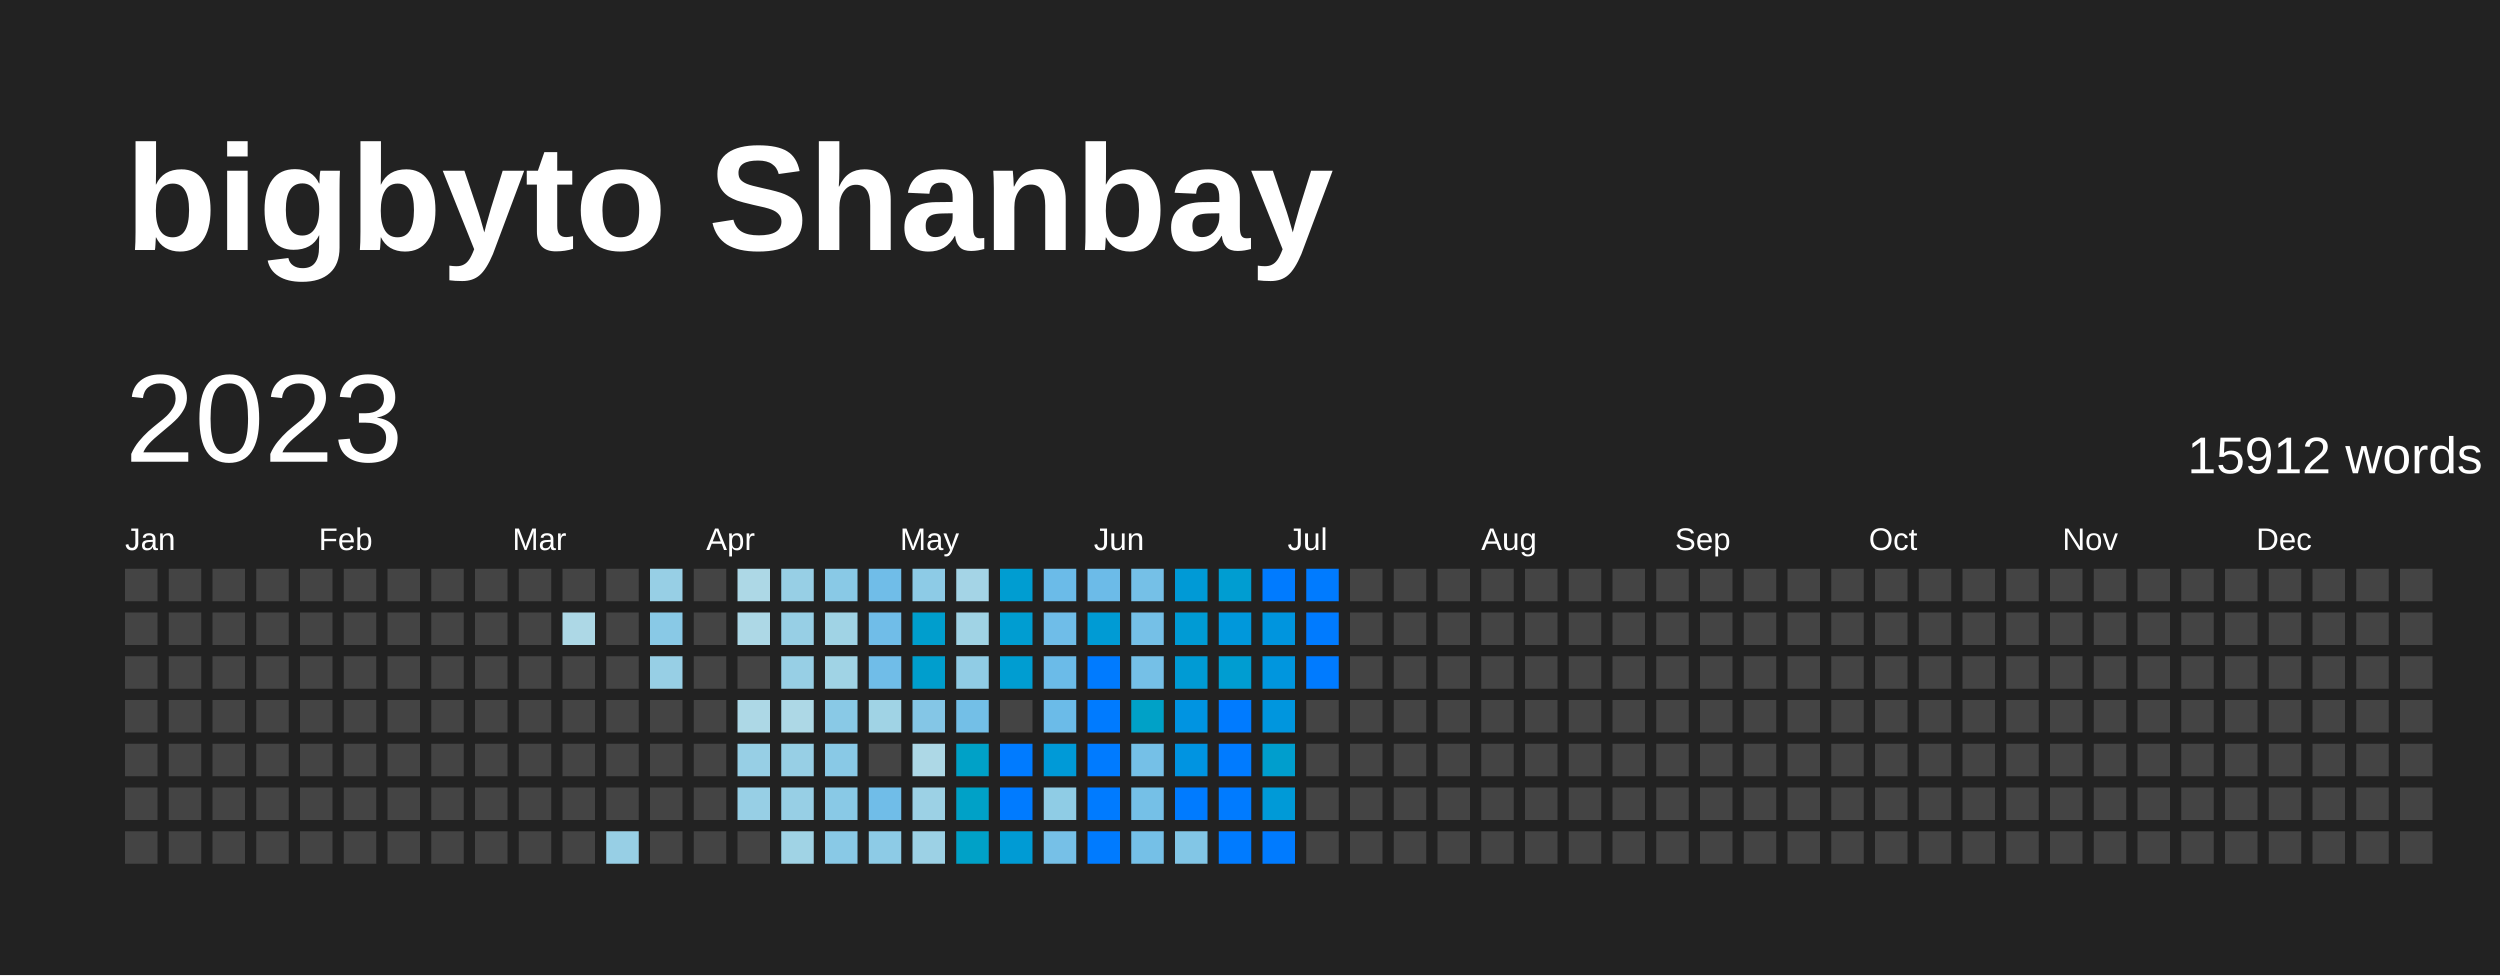
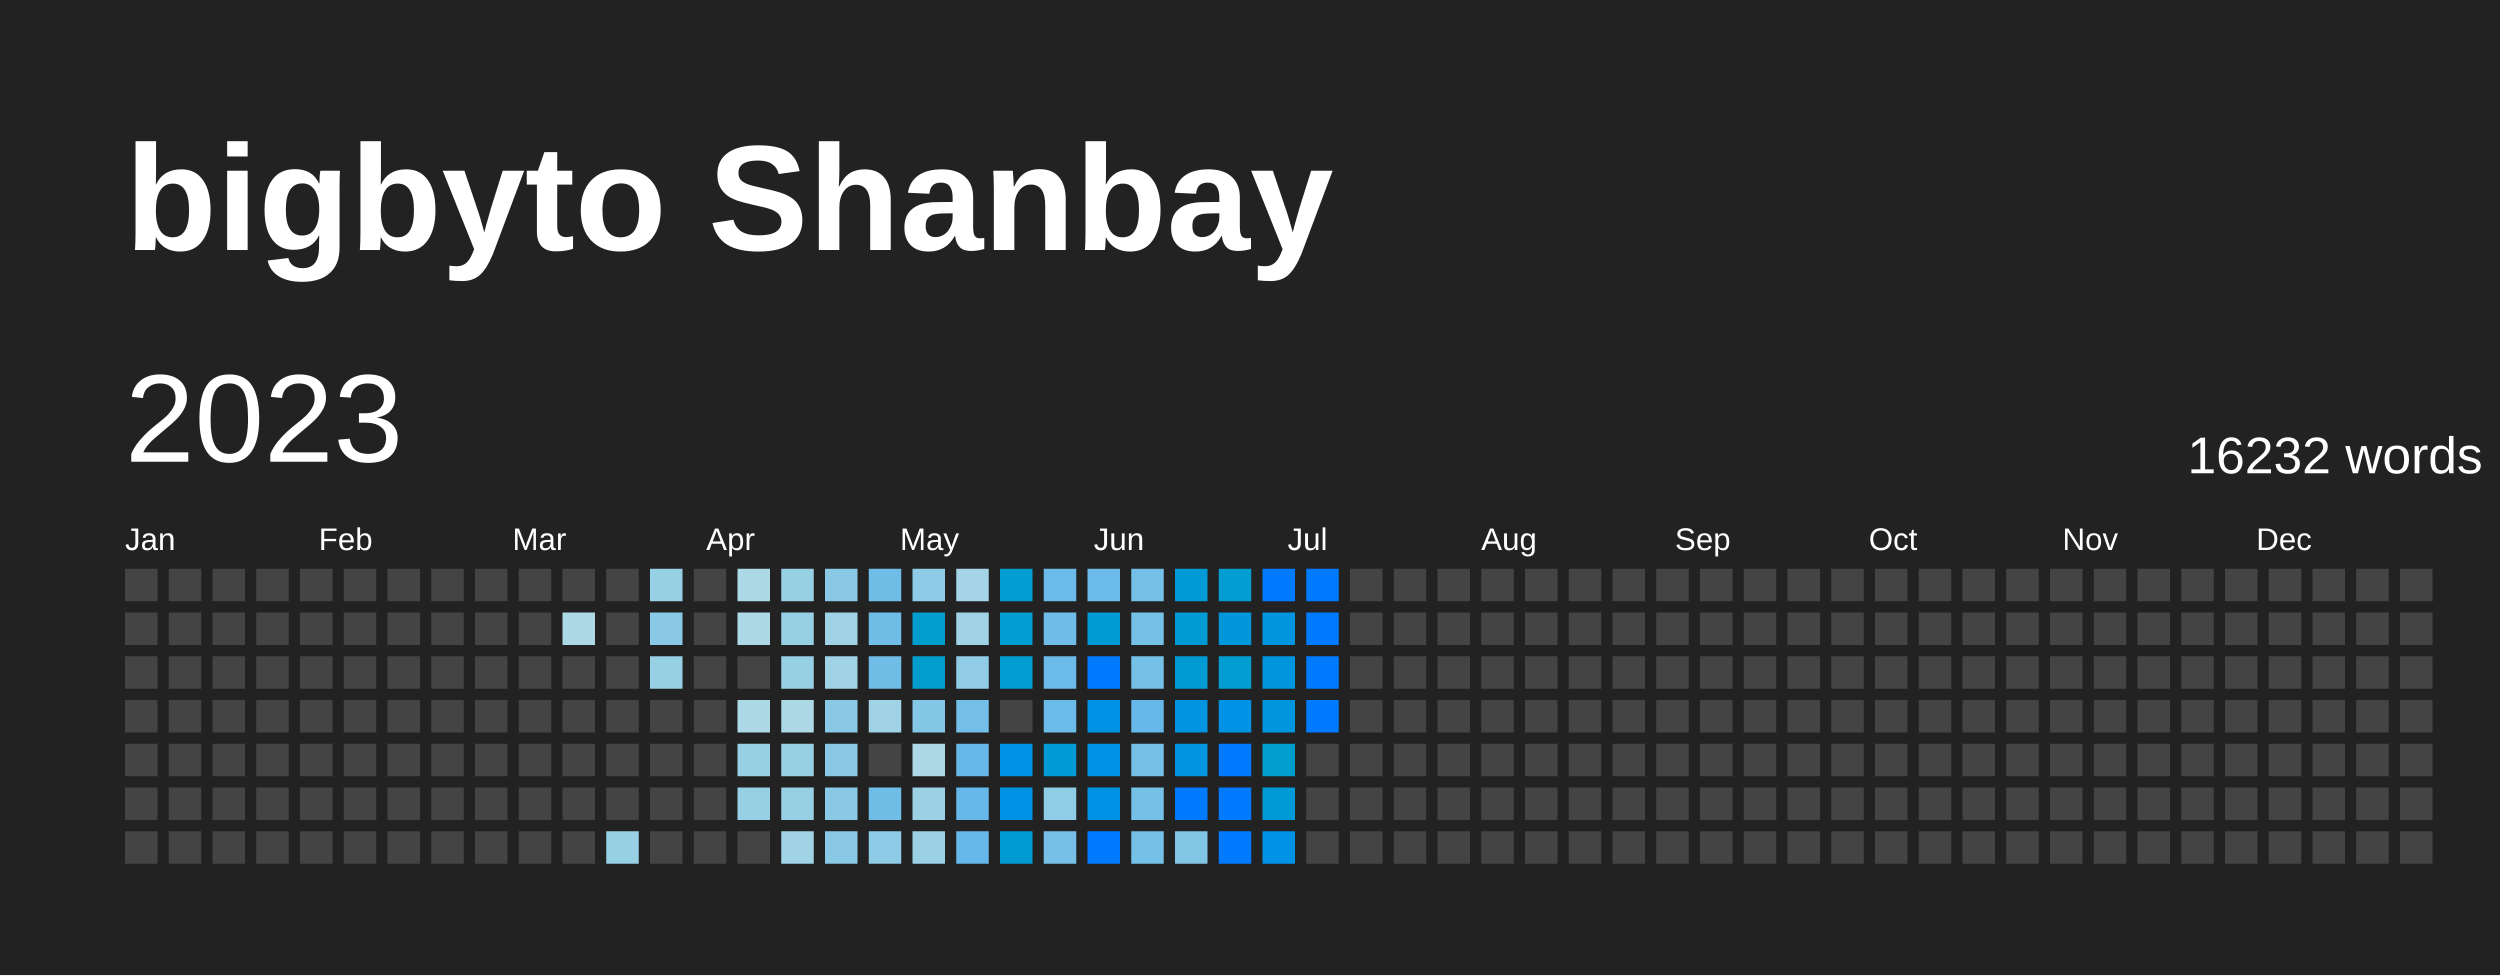
<svg xmlns="http://www.w3.org/2000/svg" baseProfile="full" height="78mm" version="1.1" viewBox="0,0,200,78" width="200mm">
  <defs />
  <rect fill="#222222" height="78" width="200" x="0" y="0" />
  <text fill="#FFFFFF" style="font-size:12px; font-family:Arial; font-weight:bold;" x="10" y="20">bigbyto Shanbay</text>
  <text dominant-baseline="hanging" fill="#FFFFFF" style="font-size:10.0px; font-family:Arial;" x="10" y="30">2023</text>
-   <text dominant-baseline="hanging" fill="#FFFFFF" style="font-size:4.125px; font-family:Arial;" x="175" y="35">15912 words</text>
+   <text dominant-baseline="hanging" fill="#FFFFFF" style="font-size:4.125px; font-family:Arial;" x="175" y="35">16232 words</text>
  <text fill="#FFFFFF" style="font-size:2.5px; font-family:Arial" x="10.0" y="44">Jan</text>
  <text fill="#FFFFFF" style="font-size:2.5px; font-family:Arial" x="25.5" y="44">Feb</text>
  <text fill="#FFFFFF" style="font-size:2.5px; font-family:Arial" x="41.0" y="44">Mar</text>
  <text fill="#FFFFFF" style="font-size:2.5px; font-family:Arial" x="56.5" y="44">Apr</text>
  <text fill="#FFFFFF" style="font-size:2.5px; font-family:Arial" x="72.0" y="44">May</text>
  <text fill="#FFFFFF" style="font-size:2.5px; font-family:Arial" x="87.5" y="44">Jun</text>
  <text fill="#FFFFFF" style="font-size:2.5px; font-family:Arial" x="103.0" y="44">Jul</text>
  <text fill="#FFFFFF" style="font-size:2.5px; font-family:Arial" x="118.5" y="44">Aug</text>
  <text fill="#FFFFFF" style="font-size:2.5px; font-family:Arial" x="134.0" y="44">Sep</text>
  <text fill="#FFFFFF" style="font-size:2.5px; font-family:Arial" x="149.5" y="44">Oct</text>
  <text fill="#FFFFFF" style="font-size:2.5px; font-family:Arial" x="165.0" y="44">Nov</text>
  <text fill="#FFFFFF" style="font-size:2.5px; font-family:Arial" x="180.5" y="44">Dec</text>
  <rect fill="#444444" height="2.6" width="2.6" x="10.0" y="45.5" />
  <rect fill="#444444" height="2.6" width="2.6" x="10.0" y="49.0" />
  <rect fill="#444444" height="2.6" width="2.6" x="10.0" y="52.5" />
  <rect fill="#444444" height="2.6" width="2.6" x="10.0" y="56.0" />
  <rect fill="#444444" height="2.6" width="2.6" x="10.0" y="59.5" />
  <rect fill="#444444" height="2.6" width="2.6" x="10.0" y="63.0" />
  <rect fill="#444444" height="2.6" width="2.6" x="10.0" y="66.5" />
  <rect fill="#444444" height="2.6" width="2.6" x="13.5" y="45.5" />
  <rect fill="#444444" height="2.6" width="2.6" x="13.5" y="49.0" />
  <rect fill="#444444" height="2.6" width="2.6" x="13.5" y="52.5" />
  <rect fill="#444444" height="2.6" width="2.6" x="13.5" y="56.0" />
  <rect fill="#444444" height="2.6" width="2.6" x="13.5" y="59.5" />
  <rect fill="#444444" height="2.6" width="2.6" x="13.5" y="63.0" />
  <rect fill="#444444" height="2.6" width="2.6" x="13.5" y="66.5" />
  <rect fill="#444444" height="2.6" width="2.6" x="17.0" y="45.5" />
  <rect fill="#444444" height="2.6" width="2.6" x="17.0" y="49.0" />
  <rect fill="#444444" height="2.6" width="2.6" x="17.0" y="52.5" />
  <rect fill="#444444" height="2.6" width="2.6" x="17.0" y="56.0" />
  <rect fill="#444444" height="2.6" width="2.6" x="17.0" y="59.5" />
  <rect fill="#444444" height="2.6" width="2.6" x="17.0" y="63.0" />
  <rect fill="#444444" height="2.6" width="2.6" x="17.0" y="66.5" />
  <rect fill="#444444" height="2.6" width="2.6" x="20.5" y="45.5" />
  <rect fill="#444444" height="2.6" width="2.6" x="20.5" y="49.0" />
  <rect fill="#444444" height="2.6" width="2.6" x="20.5" y="52.5" />
  <rect fill="#444444" height="2.6" width="2.6" x="20.5" y="56.0" />
  <rect fill="#444444" height="2.6" width="2.6" x="20.5" y="59.5" />
  <rect fill="#444444" height="2.6" width="2.6" x="20.5" y="63.0" />
  <rect fill="#444444" height="2.6" width="2.6" x="20.5" y="66.5" />
  <rect fill="#444444" height="2.6" width="2.6" x="24.0" y="45.5" />
  <rect fill="#444444" height="2.6" width="2.6" x="24.0" y="49.0" />
  <rect fill="#444444" height="2.6" width="2.6" x="24.0" y="52.5" />
  <rect fill="#444444" height="2.6" width="2.6" x="24.0" y="56.0" />
  <rect fill="#444444" height="2.6" width="2.6" x="24.0" y="59.5" />
  <rect fill="#444444" height="2.6" width="2.6" x="24.0" y="63.0" />
  <rect fill="#444444" height="2.6" width="2.6" x="24.0" y="66.5" />
  <rect fill="#444444" height="2.6" width="2.6" x="27.5" y="45.5" />
  <rect fill="#444444" height="2.6" width="2.6" x="27.5" y="49.0" />
  <rect fill="#444444" height="2.6" width="2.6" x="27.5" y="52.5" />
  <rect fill="#444444" height="2.6" width="2.6" x="27.5" y="56.0" />
  <rect fill="#444444" height="2.6" width="2.6" x="27.5" y="59.5" />
  <rect fill="#444444" height="2.6" width="2.6" x="27.5" y="63.0" />
  <rect fill="#444444" height="2.6" width="2.6" x="27.5" y="66.5" />
  <rect fill="#444444" height="2.6" width="2.6" x="31.0" y="45.5" />
  <rect fill="#444444" height="2.6" width="2.6" x="31.0" y="49.0" />
  <rect fill="#444444" height="2.6" width="2.6" x="31.0" y="52.5" />
  <rect fill="#444444" height="2.6" width="2.6" x="31.0" y="56.0" />
  <rect fill="#444444" height="2.6" width="2.6" x="31.0" y="59.5" />
  <rect fill="#444444" height="2.6" width="2.6" x="31.0" y="63.0" />
  <rect fill="#444444" height="2.6" width="2.6" x="31.0" y="66.5" />
  <rect fill="#444444" height="2.6" width="2.6" x="34.5" y="45.5" />
  <rect fill="#444444" height="2.6" width="2.6" x="34.5" y="49.0" />
  <rect fill="#444444" height="2.6" width="2.6" x="34.5" y="52.5" />
  <rect fill="#444444" height="2.6" width="2.6" x="34.5" y="56.0" />
  <rect fill="#444444" height="2.6" width="2.6" x="34.5" y="59.5" />
  <rect fill="#444444" height="2.6" width="2.6" x="34.5" y="63.0" />
  <rect fill="#444444" height="2.6" width="2.6" x="34.5" y="66.5" />
  <rect fill="#444444" height="2.6" width="2.6" x="38.0" y="45.5" />
  <rect fill="#444444" height="2.6" width="2.6" x="38.0" y="49.0" />
  <rect fill="#444444" height="2.6" width="2.6" x="38.0" y="52.5" />
  <rect fill="#444444" height="2.6" width="2.6" x="38.0" y="56.0" />
  <rect fill="#444444" height="2.6" width="2.6" x="38.0" y="59.5" />
  <rect fill="#444444" height="2.6" width="2.6" x="38.0" y="63.0" />
  <rect fill="#444444" height="2.6" width="2.6" x="38.0" y="66.5" />
  <rect fill="#444444" height="2.6" width="2.6" x="41.5" y="45.5" />
  <rect fill="#444444" height="2.6" width="2.6" x="41.5" y="49.0" />
  <rect fill="#444444" height="2.6" width="2.6" x="41.5" y="52.5" />
  <rect fill="#444444" height="2.6" width="2.6" x="41.5" y="56.0" />
  <rect fill="#444444" height="2.6" width="2.6" x="41.5" y="59.5" />
  <rect fill="#444444" height="2.6" width="2.6" x="41.5" y="63.0" />
  <rect fill="#444444" height="2.6" width="2.6" x="41.5" y="66.5" />
  <rect fill="#444444" height="2.6" width="2.6" x="45.0" y="45.5" />
  <rect fill="#add8e6" height="2.6" width="2.6" x="45.0" y="49.0" />
  <rect fill="#444444" height="2.6" width="2.6" x="45.0" y="52.5" />
  <rect fill="#444444" height="2.6" width="2.6" x="45.0" y="56.0" />
  <rect fill="#444444" height="2.6" width="2.6" x="45.0" y="59.5" />
  <rect fill="#444444" height="2.6" width="2.6" x="45.0" y="63.0" />
  <rect fill="#444444" height="2.6" width="2.6" x="45.0" y="66.5" />
  <rect fill="#444444" height="2.6" width="2.6" x="48.5" y="45.5" />
  <rect fill="#444444" height="2.6" width="2.6" x="48.5" y="49.0" />
  <rect fill="#444444" height="2.6" width="2.6" x="48.5" y="52.5" />
  <rect fill="#444444" height="2.6" width="2.6" x="48.5" y="56.0" />
  <rect fill="#444444" height="2.6" width="2.6" x="48.5" y="59.5" />
  <rect fill="#444444" height="2.6" width="2.6" x="48.5" y="63.0" />
  <rect fill="#97cfe5" height="2.6" width="2.6" x="48.5" y="66.5" />
  <rect fill="#97cfe5" height="2.6" width="2.6" x="52.0" y="45.5" />
  <rect fill="#89c9e6" height="2.6" width="2.6" x="52.0" y="49.0" />
  <rect fill="#97cfe5" height="2.6" width="2.6" x="52.0" y="52.5" />
  <rect fill="#444444" height="2.6" width="2.6" x="52.0" y="56.0" />
  <rect fill="#444444" height="2.6" width="2.6" x="52.0" y="59.5" />
  <rect fill="#444444" height="2.6" width="2.6" x="52.0" y="63.0" />
  <rect fill="#444444" height="2.6" width="2.6" x="52.0" y="66.5" />
  <rect fill="#444444" height="2.6" width="2.6" x="55.5" y="45.5" />
  <rect fill="#444444" height="2.6" width="2.6" x="55.5" y="49.0" />
  <rect fill="#444444" height="2.6" width="2.6" x="55.5" y="52.5" />
  <rect fill="#444444" height="2.6" width="2.6" x="55.5" y="56.0" />
  <rect fill="#444444" height="2.6" width="2.6" x="55.5" y="59.5" />
  <rect fill="#444444" height="2.6" width="2.6" x="55.5" y="63.0" />
  <rect fill="#444444" height="2.6" width="2.6" x="55.5" y="66.5" />
  <rect fill="#add8e6" height="2.6" width="2.6" x="59.0" y="45.5" />
  <rect fill="#add8e6" height="2.6" width="2.6" x="59.0" y="49.0" />
  <rect fill="#444444" height="2.6" width="2.6" x="59.0" y="52.5" />
  <rect fill="#add8e6" height="2.6" width="2.6" x="59.0" y="56.0" />
  <rect fill="#97cfe5" height="2.6" width="2.6" x="59.0" y="59.5" />
  <rect fill="#97cfe5" height="2.6" width="2.6" x="59.0" y="63.0" />
  <rect fill="#444444" height="2.6" width="2.6" x="59.0" y="66.5" />
  <rect fill="#97cfe5" height="2.6" width="2.6" x="62.5" y="45.5" />
  <rect fill="#97cfe5" height="2.6" width="2.6" x="62.5" y="49.0" />
  <rect fill="#97cfe5" height="2.6" width="2.6" x="62.5" y="52.5" />
  <rect fill="#add8e6" height="2.6" width="2.6" x="62.5" y="56.0" />
  <rect fill="#97cfe5" height="2.6" width="2.6" x="62.5" y="59.5" />
  <rect fill="#97cfe5" height="2.6" width="2.6" x="62.5" y="63.0" />
  <rect fill="#a0d3e5" height="2.6" width="2.6" x="62.5" y="66.5" />
  <rect fill="#89c9e6" height="2.6" width="2.6" x="66.0" y="45.5" />
  <rect fill="#a0d3e5" height="2.6" width="2.6" x="66.0" y="49.0" />
  <rect fill="#a0d3e5" height="2.6" width="2.6" x="66.0" y="52.5" />
  <rect fill="#89c9e6" height="2.6" width="2.6" x="66.0" y="56.0" />
  <rect fill="#89c9e6" height="2.6" width="2.6" x="66.0" y="59.5" />
  <rect fill="#89c9e6" height="2.6" width="2.6" x="66.0" y="63.0" />
  <rect fill="#89c9e6" height="2.6" width="2.6" x="66.0" y="66.5" />
  <rect fill="#70bde8" height="2.6" width="2.6" x="69.5" y="45.5" />
  <rect fill="#70bde8" height="2.6" width="2.6" x="69.5" y="49.0" />
  <rect fill="#70bde8" height="2.6" width="2.6" x="69.5" y="52.5" />
  <rect fill="#a0d3e5" height="2.6" width="2.6" x="69.5" y="56.0" />
  <rect fill="#444444" height="2.6" width="2.6" x="69.5" y="59.5" />
  <rect fill="#70bde8" height="2.6" width="2.6" x="69.5" y="63.0" />
  <rect fill="#8dcbe6" height="2.6" width="2.6" x="69.5" y="66.5" />
  <rect fill="#8dcbe6" height="2.6" width="2.6" x="73.0" y="45.5" />
  <rect fill="#009ecd" height="2.6" width="2.6" x="73.0" y="49.0" />
  <rect fill="#009ecd" height="2.6" width="2.6" x="73.0" y="52.5" />
  <rect fill="#84c6e6" height="2.6" width="2.6" x="73.0" y="56.0" />
  <rect fill="#add8e6" height="2.6" width="2.6" x="73.0" y="59.5" />
  <rect fill="#9cd1e5" height="2.6" width="2.6" x="73.0" y="63.0" />
  <rect fill="#9cd1e5" height="2.6" width="2.6" x="73.0" y="66.5" />
  <rect fill="#a4d4e6" height="2.6" width="2.6" x="76.5" y="45.5" />
  <rect fill="#a0d3e5" height="2.6" width="2.6" x="76.5" y="49.0" />
  <rect fill="#90cce5" height="2.6" width="2.6" x="76.5" y="52.5" />
  <rect fill="#73bfe7" height="2.6" width="2.6" x="76.5" y="56.0" />
-   <rect fill="#00a1c7" height="2.6" width="2.6" x="76.5" y="59.5" />
-   <rect fill="#00a1c7" height="2.6" width="2.6" x="76.5" y="63.0" />
-   <rect fill="#00a1c7" height="2.6" width="2.6" x="76.5" y="66.5" />
+   <rect fill="#65b8e9" height="2.6" width="2.6" x="76.5" y="59.5" />
+   <rect fill="#65b8e9" height="2.6" width="2.6" x="76.5" y="63.0" />
+   <rect fill="#65b8e9" height="2.6" width="2.6" x="76.5" y="66.5" />
  <rect fill="#009dd1" height="2.6" width="2.6" x="80.0" y="45.5" />
  <rect fill="#009dd1" height="2.6" width="2.6" x="80.0" y="49.0" />
  <rect fill="#009dd1" height="2.6" width="2.6" x="80.0" y="52.5" />
  <rect fill="#444444" height="2.6" width="2.6" x="80.0" y="56.0" />
-   <rect fill="#007BFF" height="2.6" width="2.6" x="80.0" y="59.5" />
-   <rect fill="#007BFF" height="2.6" width="2.6" x="80.0" y="63.0" />
+   <rect fill="#0092e4" height="2.6" width="2.6" x="80.0" y="59.5" />
+   <rect fill="#0092e4" height="2.6" width="2.6" x="80.0" y="63.0" />
  <rect fill="#009bd4" height="2.6" width="2.6" x="80.0" y="66.5" />
  <rect fill="#6bbbe8" height="2.6" width="2.6" x="83.5" y="45.5" />
  <rect fill="#6fbde8" height="2.6" width="2.6" x="83.5" y="49.0" />
  <rect fill="#6bbbe8" height="2.6" width="2.6" x="83.5" y="52.5" />
  <rect fill="#6bbbe8" height="2.6" width="2.6" x="83.5" y="56.0" />
  <rect fill="#009ad7" height="2.6" width="2.6" x="83.5" y="59.5" />
  <rect fill="#8fcce5" height="2.6" width="2.6" x="83.5" y="63.0" />
  <rect fill="#76c0e7" height="2.6" width="2.6" x="83.5" y="66.5" />
  <rect fill="#6cbbe8" height="2.6" width="2.6" x="87.0" y="45.5" />
  <rect fill="#009bd4" height="2.6" width="2.6" x="87.0" y="49.0" />
  <rect fill="#007BFF" height="2.6" width="2.6" x="87.0" y="52.5" />
-   <rect fill="#007BFF" height="2.6" width="2.6" x="87.0" y="56.0" />
-   <rect fill="#007BFF" height="2.6" width="2.6" x="87.0" y="59.5" />
-   <rect fill="#007BFF" height="2.6" width="2.6" x="87.0" y="63.0" />
+   <rect fill="#0092e4" height="2.6" width="2.6" x="87.0" y="56.0" />
+   <rect fill="#0092e4" height="2.6" width="2.6" x="87.0" y="59.5" />
+   <rect fill="#0092e4" height="2.6" width="2.6" x="87.0" y="63.0" />
  <rect fill="#007BFF" height="2.6" width="2.6" x="87.0" y="66.5" />
  <rect fill="#75c0e7" height="2.6" width="2.6" x="90.5" y="45.5" />
  <rect fill="#75c0e7" height="2.6" width="2.6" x="90.5" y="49.0" />
  <rect fill="#75c0e7" height="2.6" width="2.6" x="90.5" y="52.5" />
-   <rect fill="#00a1c7" height="2.6" width="2.6" x="90.5" y="56.0" />
+   <rect fill="#65b8e9" height="2.6" width="2.6" x="90.5" y="56.0" />
  <rect fill="#75c0e7" height="2.6" width="2.6" x="90.5" y="59.5" />
  <rect fill="#75c0e7" height="2.6" width="2.6" x="90.5" y="63.0" />
  <rect fill="#75c0e7" height="2.6" width="2.6" x="90.5" y="66.5" />
  <rect fill="#009ad6" height="2.6" width="2.6" x="94.0" y="45.5" />
  <rect fill="#009bd4" height="2.6" width="2.6" x="94.0" y="49.0" />
  <rect fill="#009bd4" height="2.6" width="2.6" x="94.0" y="52.5" />
  <rect fill="#0094e1" height="2.6" width="2.6" x="94.0" y="56.0" />
  <rect fill="#0094e1" height="2.6" width="2.6" x="94.0" y="59.5" />
  <rect fill="#007BFF" height="2.6" width="2.6" x="94.0" y="63.0" />
  <rect fill="#82c6e6" height="2.6" width="2.6" x="94.0" y="66.5" />
  <rect fill="#009dd1" height="2.6" width="2.6" x="97.5" y="45.5" />
  <rect fill="#0098db" height="2.6" width="2.6" x="97.5" y="49.0" />
  <rect fill="#009dd1" height="2.6" width="2.6" x="97.5" y="52.5" />
-   <rect fill="#007BFF" height="2.6" width="2.6" x="97.5" y="56.0" />
+   <rect fill="#0092e4" height="2.6" width="2.6" x="97.5" y="56.0" />
  <rect fill="#007BFF" height="2.6" width="2.6" x="97.5" y="59.5" />
  <rect fill="#007BFF" height="2.6" width="2.6" x="97.5" y="63.0" />
  <rect fill="#007BFF" height="2.6" width="2.6" x="97.5" y="66.5" />
  <rect fill="#007BFF" height="2.6" width="2.6" x="101.0" y="45.5" />
  <rect fill="#0095de" height="2.6" width="2.6" x="101.0" y="49.0" />
  <rect fill="#0096de" height="2.6" width="2.6" x="101.0" y="52.5" />
  <rect fill="#0096de" height="2.6" width="2.6" x="101.0" y="56.0" />
  <rect fill="#009ecd" height="2.6" width="2.6" x="101.0" y="59.5" />
  <rect fill="#009ad7" height="2.6" width="2.6" x="101.0" y="63.0" />
-   <rect fill="#007BFF" height="2.6" width="2.6" x="101.0" y="66.5" />
+   <rect fill="#0092e4" height="2.6" width="2.6" x="101.0" y="66.5" />
  <rect fill="#007BFF" height="2.6" width="2.6" x="104.5" y="45.5" />
  <rect fill="#007BFF" height="2.6" width="2.6" x="104.5" y="49.0" />
  <rect fill="#007BFF" height="2.6" width="2.6" x="104.5" y="52.5" />
-   <rect fill="#444444" height="2.6" width="2.6" x="104.5" y="56.0" />
+   <rect fill="#007BFF" height="2.6" width="2.6" x="104.5" y="56.0" />
  <rect fill="#444444" height="2.6" width="2.6" x="104.5" y="59.5" />
  <rect fill="#444444" height="2.6" width="2.6" x="104.5" y="63.0" />
  <rect fill="#444444" height="2.6" width="2.6" x="104.5" y="66.5" />
  <rect fill="#444444" height="2.6" width="2.6" x="108.0" y="45.5" />
  <rect fill="#444444" height="2.6" width="2.6" x="108.0" y="49.0" />
  <rect fill="#444444" height="2.6" width="2.6" x="108.0" y="52.5" />
  <rect fill="#444444" height="2.6" width="2.6" x="108.0" y="56.0" />
  <rect fill="#444444" height="2.6" width="2.6" x="108.0" y="59.5" />
  <rect fill="#444444" height="2.6" width="2.6" x="108.0" y="63.0" />
  <rect fill="#444444" height="2.6" width="2.6" x="108.0" y="66.5" />
  <rect fill="#444444" height="2.6" width="2.6" x="111.5" y="45.5" />
  <rect fill="#444444" height="2.6" width="2.6" x="111.5" y="49.0" />
  <rect fill="#444444" height="2.6" width="2.6" x="111.5" y="52.5" />
  <rect fill="#444444" height="2.6" width="2.6" x="111.5" y="56.0" />
  <rect fill="#444444" height="2.6" width="2.6" x="111.5" y="59.5" />
  <rect fill="#444444" height="2.6" width="2.6" x="111.5" y="63.0" />
  <rect fill="#444444" height="2.6" width="2.6" x="111.5" y="66.5" />
  <rect fill="#444444" height="2.6" width="2.6" x="115.0" y="45.5" />
  <rect fill="#444444" height="2.6" width="2.6" x="115.0" y="49.0" />
  <rect fill="#444444" height="2.6" width="2.6" x="115.0" y="52.5" />
  <rect fill="#444444" height="2.6" width="2.6" x="115.0" y="56.0" />
  <rect fill="#444444" height="2.6" width="2.6" x="115.0" y="59.5" />
  <rect fill="#444444" height="2.6" width="2.6" x="115.0" y="63.0" />
  <rect fill="#444444" height="2.6" width="2.6" x="115.0" y="66.5" />
  <rect fill="#444444" height="2.6" width="2.6" x="118.5" y="45.5" />
  <rect fill="#444444" height="2.6" width="2.6" x="118.5" y="49.0" />
  <rect fill="#444444" height="2.6" width="2.6" x="118.5" y="52.5" />
  <rect fill="#444444" height="2.6" width="2.6" x="118.5" y="56.0" />
  <rect fill="#444444" height="2.6" width="2.6" x="118.5" y="59.5" />
  <rect fill="#444444" height="2.6" width="2.6" x="118.5" y="63.0" />
  <rect fill="#444444" height="2.6" width="2.6" x="118.5" y="66.5" />
  <rect fill="#444444" height="2.6" width="2.6" x="122.0" y="45.5" />
  <rect fill="#444444" height="2.6" width="2.6" x="122.0" y="49.0" />
  <rect fill="#444444" height="2.6" width="2.6" x="122.0" y="52.5" />
  <rect fill="#444444" height="2.6" width="2.6" x="122.0" y="56.0" />
  <rect fill="#444444" height="2.6" width="2.6" x="122.0" y="59.5" />
  <rect fill="#444444" height="2.6" width="2.6" x="122.0" y="63.0" />
  <rect fill="#444444" height="2.6" width="2.6" x="122.0" y="66.5" />
  <rect fill="#444444" height="2.6" width="2.6" x="125.5" y="45.5" />
  <rect fill="#444444" height="2.6" width="2.6" x="125.5" y="49.0" />
  <rect fill="#444444" height="2.6" width="2.6" x="125.5" y="52.5" />
  <rect fill="#444444" height="2.6" width="2.6" x="125.5" y="56.0" />
  <rect fill="#444444" height="2.6" width="2.6" x="125.5" y="59.5" />
  <rect fill="#444444" height="2.6" width="2.6" x="125.5" y="63.0" />
  <rect fill="#444444" height="2.6" width="2.6" x="125.5" y="66.5" />
  <rect fill="#444444" height="2.6" width="2.6" x="129.0" y="45.5" />
  <rect fill="#444444" height="2.6" width="2.6" x="129.0" y="49.0" />
  <rect fill="#444444" height="2.6" width="2.6" x="129.0" y="52.5" />
  <rect fill="#444444" height="2.6" width="2.6" x="129.0" y="56.0" />
  <rect fill="#444444" height="2.6" width="2.6" x="129.0" y="59.5" />
  <rect fill="#444444" height="2.6" width="2.6" x="129.0" y="63.0" />
  <rect fill="#444444" height="2.6" width="2.6" x="129.0" y="66.5" />
  <rect fill="#444444" height="2.6" width="2.6" x="132.5" y="45.5" />
  <rect fill="#444444" height="2.6" width="2.6" x="132.5" y="49.0" />
  <rect fill="#444444" height="2.6" width="2.6" x="132.5" y="52.5" />
  <rect fill="#444444" height="2.6" width="2.6" x="132.5" y="56.0" />
  <rect fill="#444444" height="2.6" width="2.6" x="132.5" y="59.5" />
  <rect fill="#444444" height="2.6" width="2.6" x="132.5" y="63.0" />
  <rect fill="#444444" height="2.6" width="2.6" x="132.5" y="66.5" />
  <rect fill="#444444" height="2.6" width="2.6" x="136.0" y="45.5" />
  <rect fill="#444444" height="2.6" width="2.6" x="136.0" y="49.0" />
  <rect fill="#444444" height="2.6" width="2.6" x="136.0" y="52.5" />
  <rect fill="#444444" height="2.6" width="2.6" x="136.0" y="56.0" />
  <rect fill="#444444" height="2.6" width="2.6" x="136.0" y="59.5" />
  <rect fill="#444444" height="2.6" width="2.6" x="136.0" y="63.0" />
  <rect fill="#444444" height="2.6" width="2.6" x="136.0" y="66.5" />
  <rect fill="#444444" height="2.6" width="2.6" x="139.5" y="45.5" />
  <rect fill="#444444" height="2.6" width="2.6" x="139.5" y="49.0" />
  <rect fill="#444444" height="2.6" width="2.6" x="139.5" y="52.5" />
  <rect fill="#444444" height="2.6" width="2.6" x="139.5" y="56.0" />
  <rect fill="#444444" height="2.6" width="2.6" x="139.5" y="59.5" />
  <rect fill="#444444" height="2.6" width="2.6" x="139.5" y="63.0" />
  <rect fill="#444444" height="2.6" width="2.6" x="139.5" y="66.5" />
  <rect fill="#444444" height="2.6" width="2.6" x="143.0" y="45.5" />
  <rect fill="#444444" height="2.6" width="2.6" x="143.0" y="49.0" />
  <rect fill="#444444" height="2.6" width="2.6" x="143.0" y="52.5" />
  <rect fill="#444444" height="2.6" width="2.6" x="143.0" y="56.0" />
  <rect fill="#444444" height="2.6" width="2.6" x="143.0" y="59.5" />
  <rect fill="#444444" height="2.6" width="2.6" x="143.0" y="63.0" />
  <rect fill="#444444" height="2.6" width="2.6" x="143.0" y="66.5" />
  <rect fill="#444444" height="2.6" width="2.6" x="146.5" y="45.5" />
  <rect fill="#444444" height="2.6" width="2.6" x="146.5" y="49.0" />
  <rect fill="#444444" height="2.6" width="2.6" x="146.5" y="52.5" />
  <rect fill="#444444" height="2.6" width="2.6" x="146.5" y="56.0" />
  <rect fill="#444444" height="2.6" width="2.6" x="146.5" y="59.5" />
  <rect fill="#444444" height="2.6" width="2.6" x="146.5" y="63.0" />
  <rect fill="#444444" height="2.6" width="2.6" x="146.5" y="66.5" />
  <rect fill="#444444" height="2.6" width="2.6" x="150.0" y="45.5" />
  <rect fill="#444444" height="2.6" width="2.6" x="150.0" y="49.0" />
  <rect fill="#444444" height="2.6" width="2.6" x="150.0" y="52.5" />
  <rect fill="#444444" height="2.6" width="2.6" x="150.0" y="56.0" />
  <rect fill="#444444" height="2.6" width="2.6" x="150.0" y="59.5" />
  <rect fill="#444444" height="2.6" width="2.6" x="150.0" y="63.0" />
  <rect fill="#444444" height="2.6" width="2.6" x="150.0" y="66.5" />
  <rect fill="#444444" height="2.6" width="2.6" x="153.5" y="45.5" />
  <rect fill="#444444" height="2.6" width="2.6" x="153.5" y="49.0" />
  <rect fill="#444444" height="2.6" width="2.6" x="153.5" y="52.5" />
  <rect fill="#444444" height="2.6" width="2.6" x="153.5" y="56.0" />
  <rect fill="#444444" height="2.6" width="2.6" x="153.5" y="59.5" />
  <rect fill="#444444" height="2.6" width="2.6" x="153.5" y="63.0" />
  <rect fill="#444444" height="2.6" width="2.6" x="153.5" y="66.5" />
  <rect fill="#444444" height="2.6" width="2.6" x="157.0" y="45.5" />
  <rect fill="#444444" height="2.6" width="2.6" x="157.0" y="49.0" />
  <rect fill="#444444" height="2.6" width="2.6" x="157.0" y="52.5" />
  <rect fill="#444444" height="2.6" width="2.6" x="157.0" y="56.0" />
  <rect fill="#444444" height="2.6" width="2.6" x="157.0" y="59.5" />
  <rect fill="#444444" height="2.6" width="2.6" x="157.0" y="63.0" />
  <rect fill="#444444" height="2.6" width="2.6" x="157.0" y="66.5" />
  <rect fill="#444444" height="2.6" width="2.6" x="160.5" y="45.5" />
  <rect fill="#444444" height="2.6" width="2.6" x="160.5" y="49.0" />
  <rect fill="#444444" height="2.6" width="2.6" x="160.5" y="52.5" />
  <rect fill="#444444" height="2.6" width="2.6" x="160.5" y="56.0" />
  <rect fill="#444444" height="2.6" width="2.6" x="160.5" y="59.5" />
  <rect fill="#444444" height="2.6" width="2.6" x="160.5" y="63.0" />
  <rect fill="#444444" height="2.6" width="2.6" x="160.5" y="66.5" />
  <rect fill="#444444" height="2.6" width="2.6" x="164.0" y="45.5" />
  <rect fill="#444444" height="2.6" width="2.6" x="164.0" y="49.0" />
  <rect fill="#444444" height="2.6" width="2.6" x="164.0" y="52.5" />
  <rect fill="#444444" height="2.6" width="2.6" x="164.0" y="56.0" />
  <rect fill="#444444" height="2.6" width="2.6" x="164.0" y="59.5" />
  <rect fill="#444444" height="2.6" width="2.6" x="164.0" y="63.0" />
  <rect fill="#444444" height="2.6" width="2.6" x="164.0" y="66.5" />
  <rect fill="#444444" height="2.6" width="2.6" x="167.5" y="45.5" />
  <rect fill="#444444" height="2.6" width="2.6" x="167.5" y="49.0" />
  <rect fill="#444444" height="2.6" width="2.6" x="167.5" y="52.5" />
  <rect fill="#444444" height="2.6" width="2.6" x="167.5" y="56.0" />
  <rect fill="#444444" height="2.6" width="2.6" x="167.5" y="59.5" />
  <rect fill="#444444" height="2.6" width="2.6" x="167.5" y="63.0" />
  <rect fill="#444444" height="2.6" width="2.6" x="167.5" y="66.5" />
  <rect fill="#444444" height="2.6" width="2.6" x="171.0" y="45.5" />
  <rect fill="#444444" height="2.6" width="2.6" x="171.0" y="49.0" />
  <rect fill="#444444" height="2.6" width="2.6" x="171.0" y="52.5" />
  <rect fill="#444444" height="2.6" width="2.6" x="171.0" y="56.0" />
  <rect fill="#444444" height="2.6" width="2.6" x="171.0" y="59.5" />
  <rect fill="#444444" height="2.6" width="2.6" x="171.0" y="63.0" />
  <rect fill="#444444" height="2.6" width="2.6" x="171.0" y="66.5" />
  <rect fill="#444444" height="2.6" width="2.6" x="174.5" y="45.5" />
  <rect fill="#444444" height="2.6" width="2.6" x="174.5" y="49.0" />
  <rect fill="#444444" height="2.6" width="2.6" x="174.5" y="52.5" />
  <rect fill="#444444" height="2.6" width="2.6" x="174.5" y="56.0" />
  <rect fill="#444444" height="2.6" width="2.6" x="174.5" y="59.5" />
  <rect fill="#444444" height="2.6" width="2.6" x="174.5" y="63.0" />
  <rect fill="#444444" height="2.6" width="2.6" x="174.5" y="66.5" />
  <rect fill="#444444" height="2.6" width="2.6" x="178.0" y="45.5" />
  <rect fill="#444444" height="2.6" width="2.6" x="178.0" y="49.0" />
  <rect fill="#444444" height="2.6" width="2.6" x="178.0" y="52.5" />
  <rect fill="#444444" height="2.6" width="2.6" x="178.0" y="56.0" />
  <rect fill="#444444" height="2.6" width="2.6" x="178.0" y="59.5" />
  <rect fill="#444444" height="2.6" width="2.6" x="178.0" y="63.0" />
  <rect fill="#444444" height="2.6" width="2.6" x="178.0" y="66.5" />
  <rect fill="#444444" height="2.6" width="2.6" x="181.5" y="45.5" />
  <rect fill="#444444" height="2.6" width="2.6" x="181.5" y="49.0" />
  <rect fill="#444444" height="2.6" width="2.6" x="181.5" y="52.5" />
  <rect fill="#444444" height="2.6" width="2.6" x="181.5" y="56.0" />
  <rect fill="#444444" height="2.6" width="2.6" x="181.5" y="59.5" />
  <rect fill="#444444" height="2.6" width="2.6" x="181.5" y="63.0" />
  <rect fill="#444444" height="2.6" width="2.6" x="181.5" y="66.5" />
  <rect fill="#444444" height="2.6" width="2.6" x="185.0" y="45.5" />
  <rect fill="#444444" height="2.6" width="2.6" x="185.0" y="49.0" />
  <rect fill="#444444" height="2.6" width="2.6" x="185.0" y="52.5" />
  <rect fill="#444444" height="2.6" width="2.6" x="185.0" y="56.0" />
  <rect fill="#444444" height="2.6" width="2.6" x="185.0" y="59.5" />
  <rect fill="#444444" height="2.6" width="2.6" x="185.0" y="63.0" />
  <rect fill="#444444" height="2.6" width="2.6" x="185.0" y="66.5" />
  <rect fill="#444444" height="2.6" width="2.6" x="188.5" y="45.5" />
  <rect fill="#444444" height="2.6" width="2.6" x="188.5" y="49.0" />
  <rect fill="#444444" height="2.6" width="2.6" x="188.5" y="52.5" />
  <rect fill="#444444" height="2.6" width="2.6" x="188.5" y="56.0" />
  <rect fill="#444444" height="2.6" width="2.6" x="188.5" y="59.5" />
  <rect fill="#444444" height="2.6" width="2.6" x="188.5" y="63.0" />
  <rect fill="#444444" height="2.6" width="2.6" x="188.5" y="66.5" />
  <rect fill="#444444" height="2.6" width="2.6" x="192.0" y="45.5" />
  <rect fill="#444444" height="2.6" width="2.6" x="192.0" y="49.0" />
  <rect fill="#444444" height="2.6" width="2.6" x="192.0" y="52.5" />
  <rect fill="#444444" height="2.6" width="2.6" x="192.0" y="56.0" />
  <rect fill="#444444" height="2.6" width="2.6" x="192.0" y="59.5" />
  <rect fill="#444444" height="2.6" width="2.6" x="192.0" y="63.0" />
  <rect fill="#444444" height="2.6" width="2.6" x="192.0" y="66.5" />
</svg>
